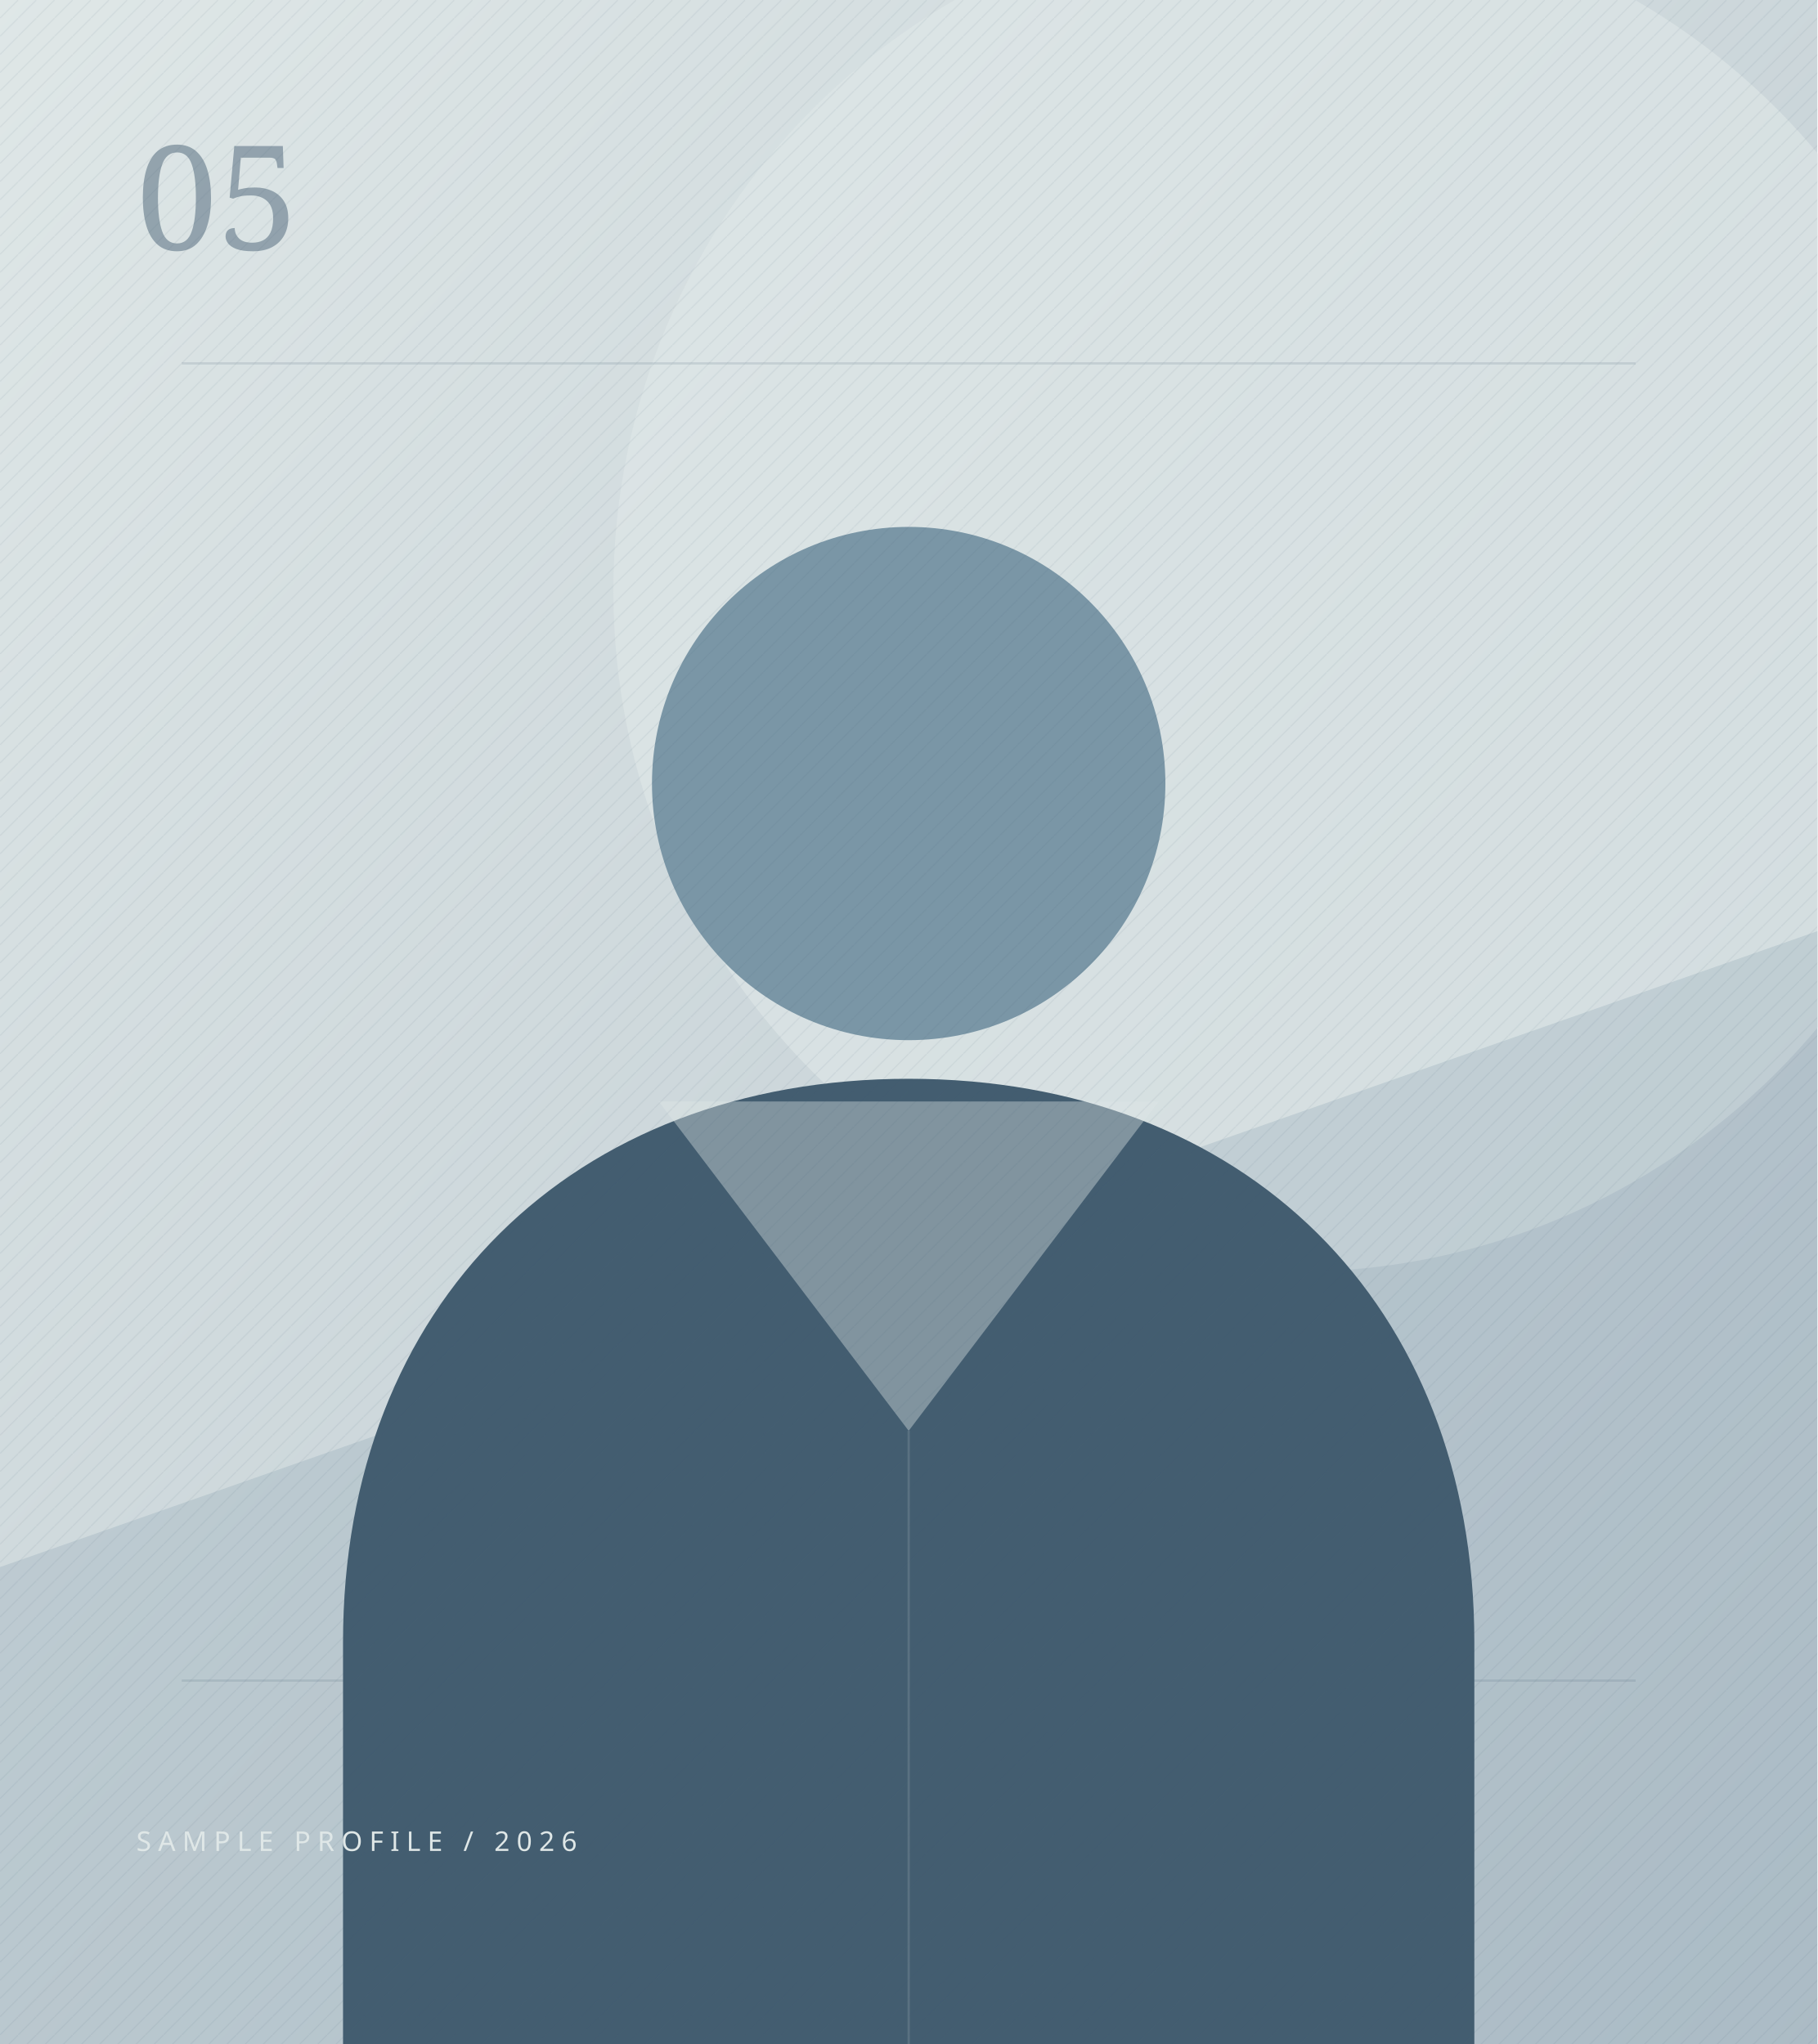
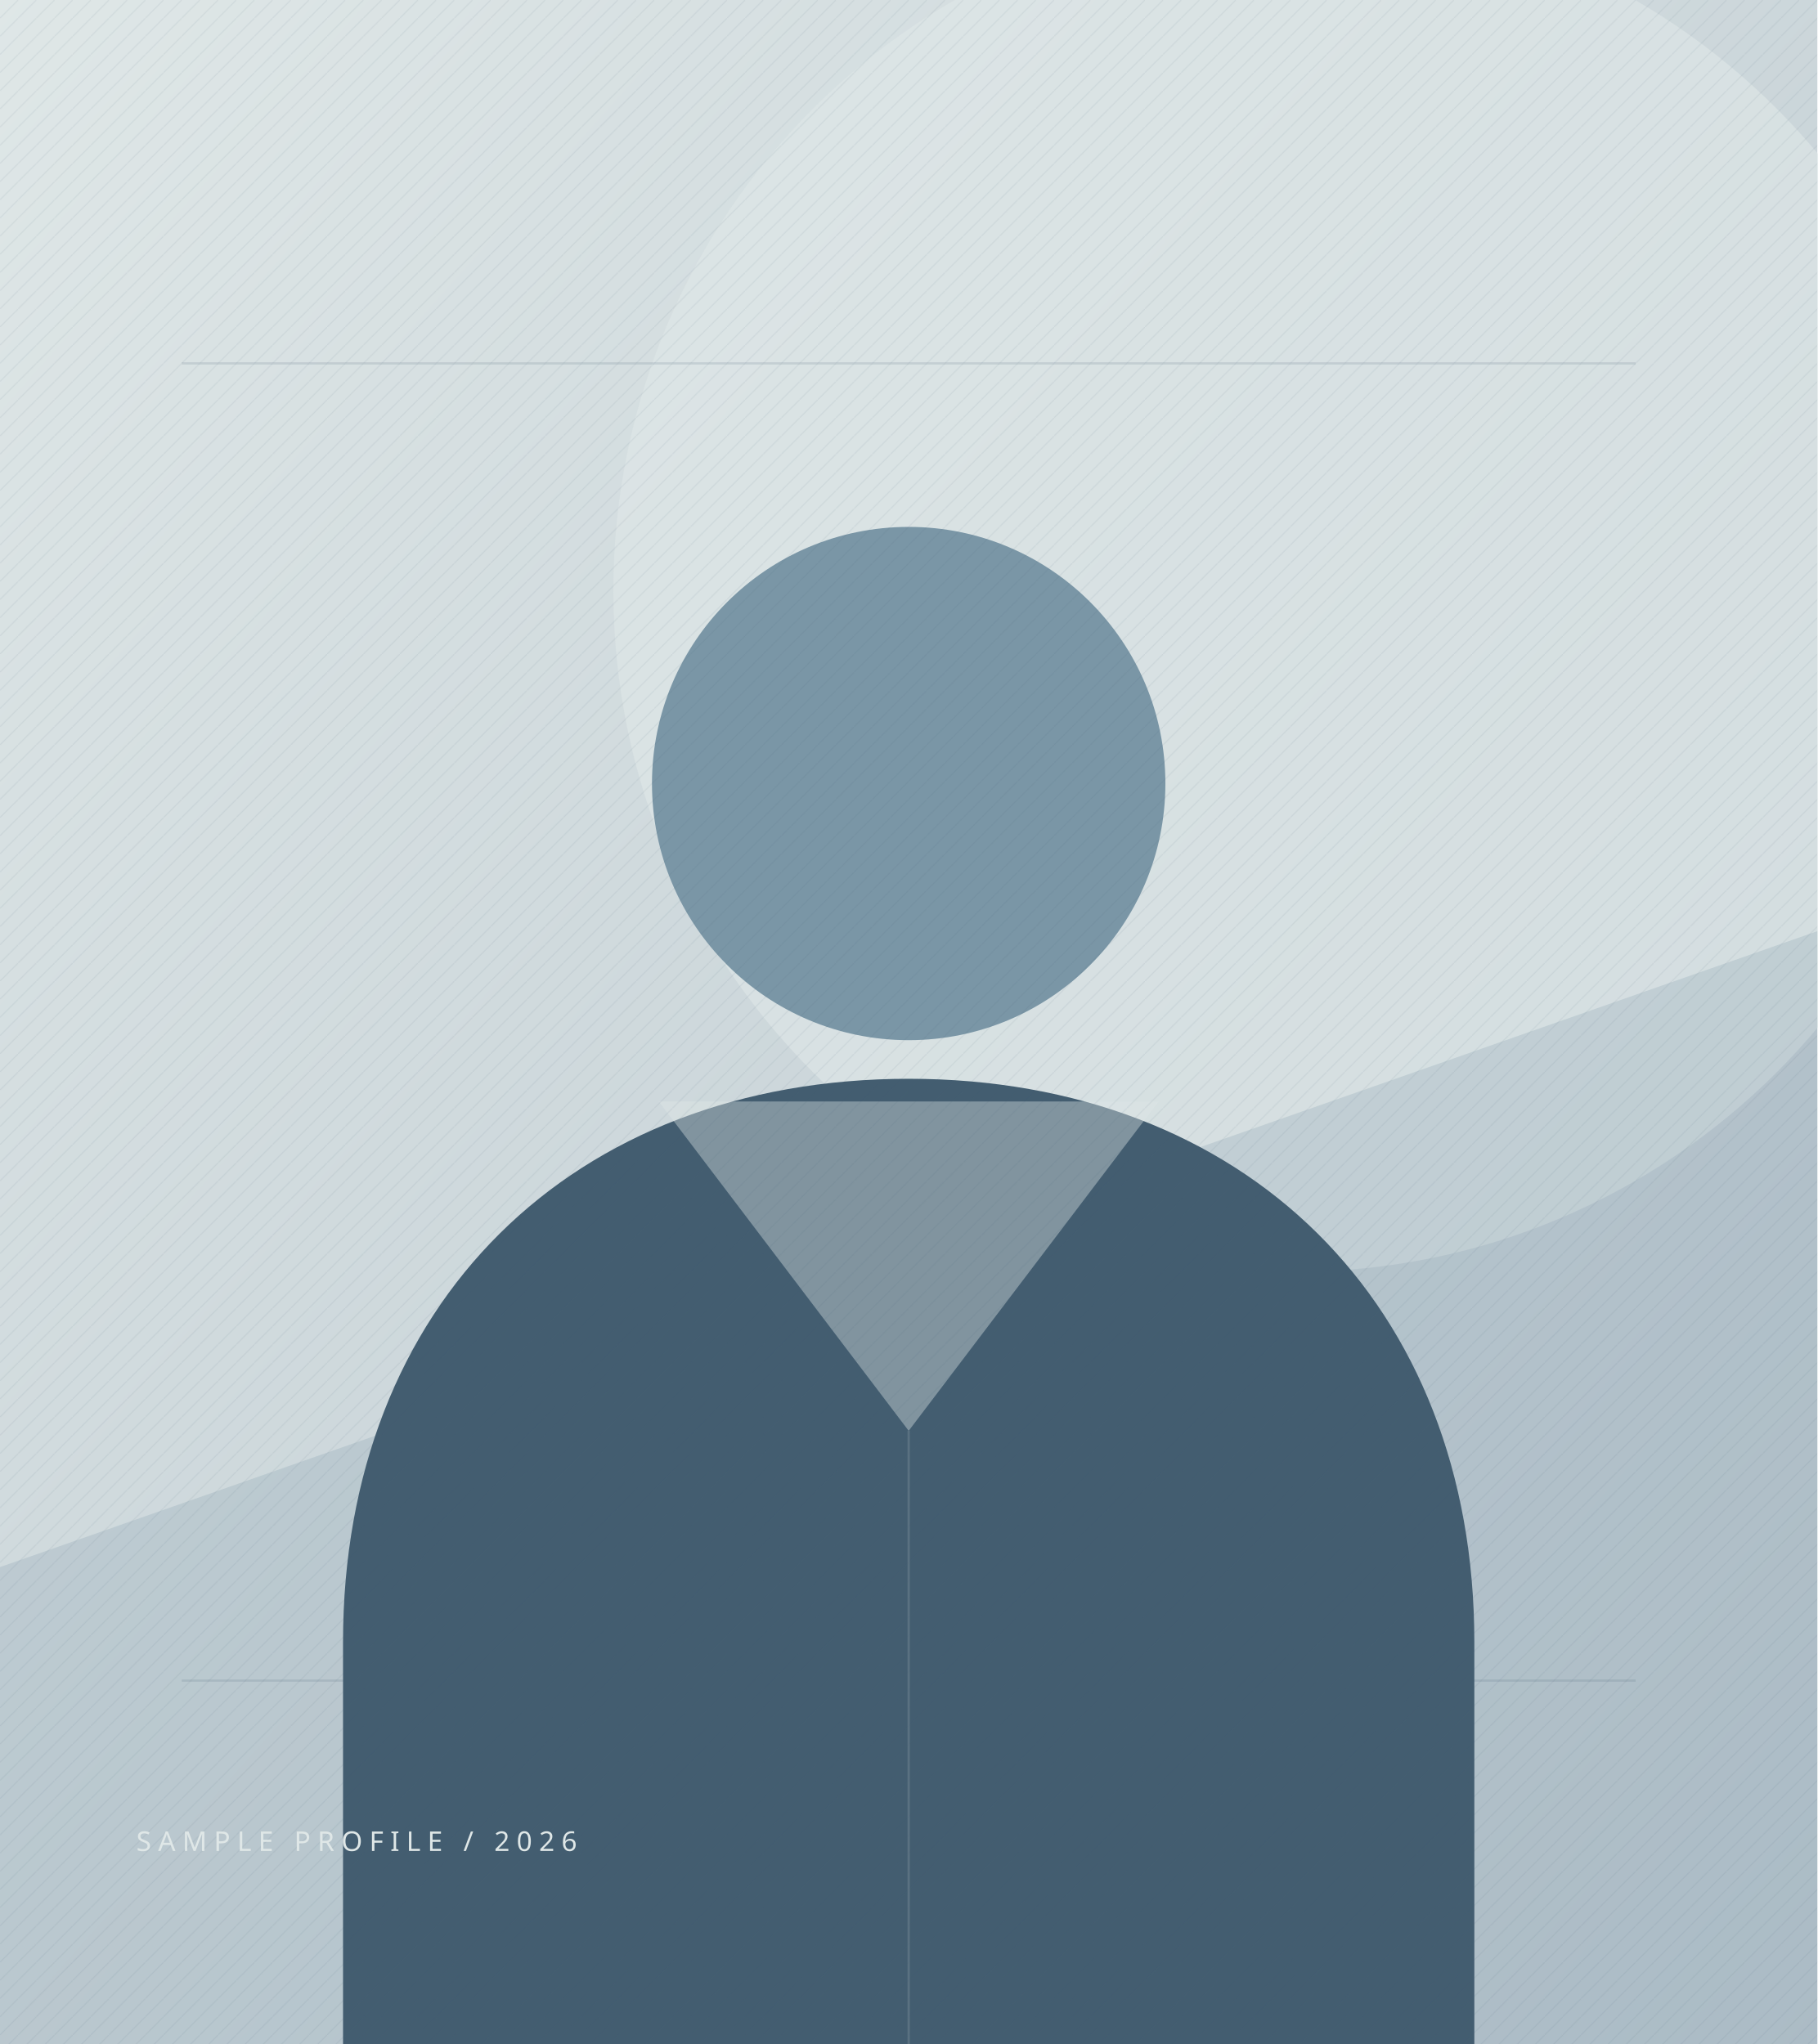
<svg xmlns="http://www.w3.org/2000/svg" viewBox="0 0 800 900">
  <defs>
    <linearGradient id="bg" x2="1" y2="1">
      <stop stop-color="#dfe7e7" />
      <stop offset="1" stop-color="#b9c6ce" />
    </linearGradient>
    <pattern id="lines" width="8" height="8" patternUnits="userSpaceOnUse">
      <path d="M0 8L8 0" stroke="#435d70" stroke-width=".5" opacity=".08" />
    </pattern>
  </defs>
  <rect width="800" height="900" fill="url(#bg)" />
  <circle cx="570" cy="260" r="300" fill="#dfe7e7" opacity=".6" />
  <path d="M0 690L800 410V900H0Z" fill="#7a96a6" opacity=".23" />
-   <text x="60" y="110" fill="#435d70" font-family="Georgia,serif" font-size="64" opacity=".48">05</text>
  <path d="M80 160H720M80 740H720" stroke="#435d70" opacity=".15" />
  <circle cx="400" cy="345" r="113" fill="#7a96a6" />
  <path d="M151 900V723c0-149 101-248 249-248s249 99 249 248v177" fill="#435d70" />
  <path d="M290 485L400 630 510 485" fill="#dfe7e7" opacity=".4" />
  <path d="M400 630V900" stroke="#dfe7e7" opacity=".15" />
  <rect width="800" height="900" fill="url(#lines)" />
  <text x="60" y="815" fill="#dfe7e7" font-size="12" letter-spacing="3" font-family="sans-serif">SAMPLE PROFILE / 2026</text>
</svg>
